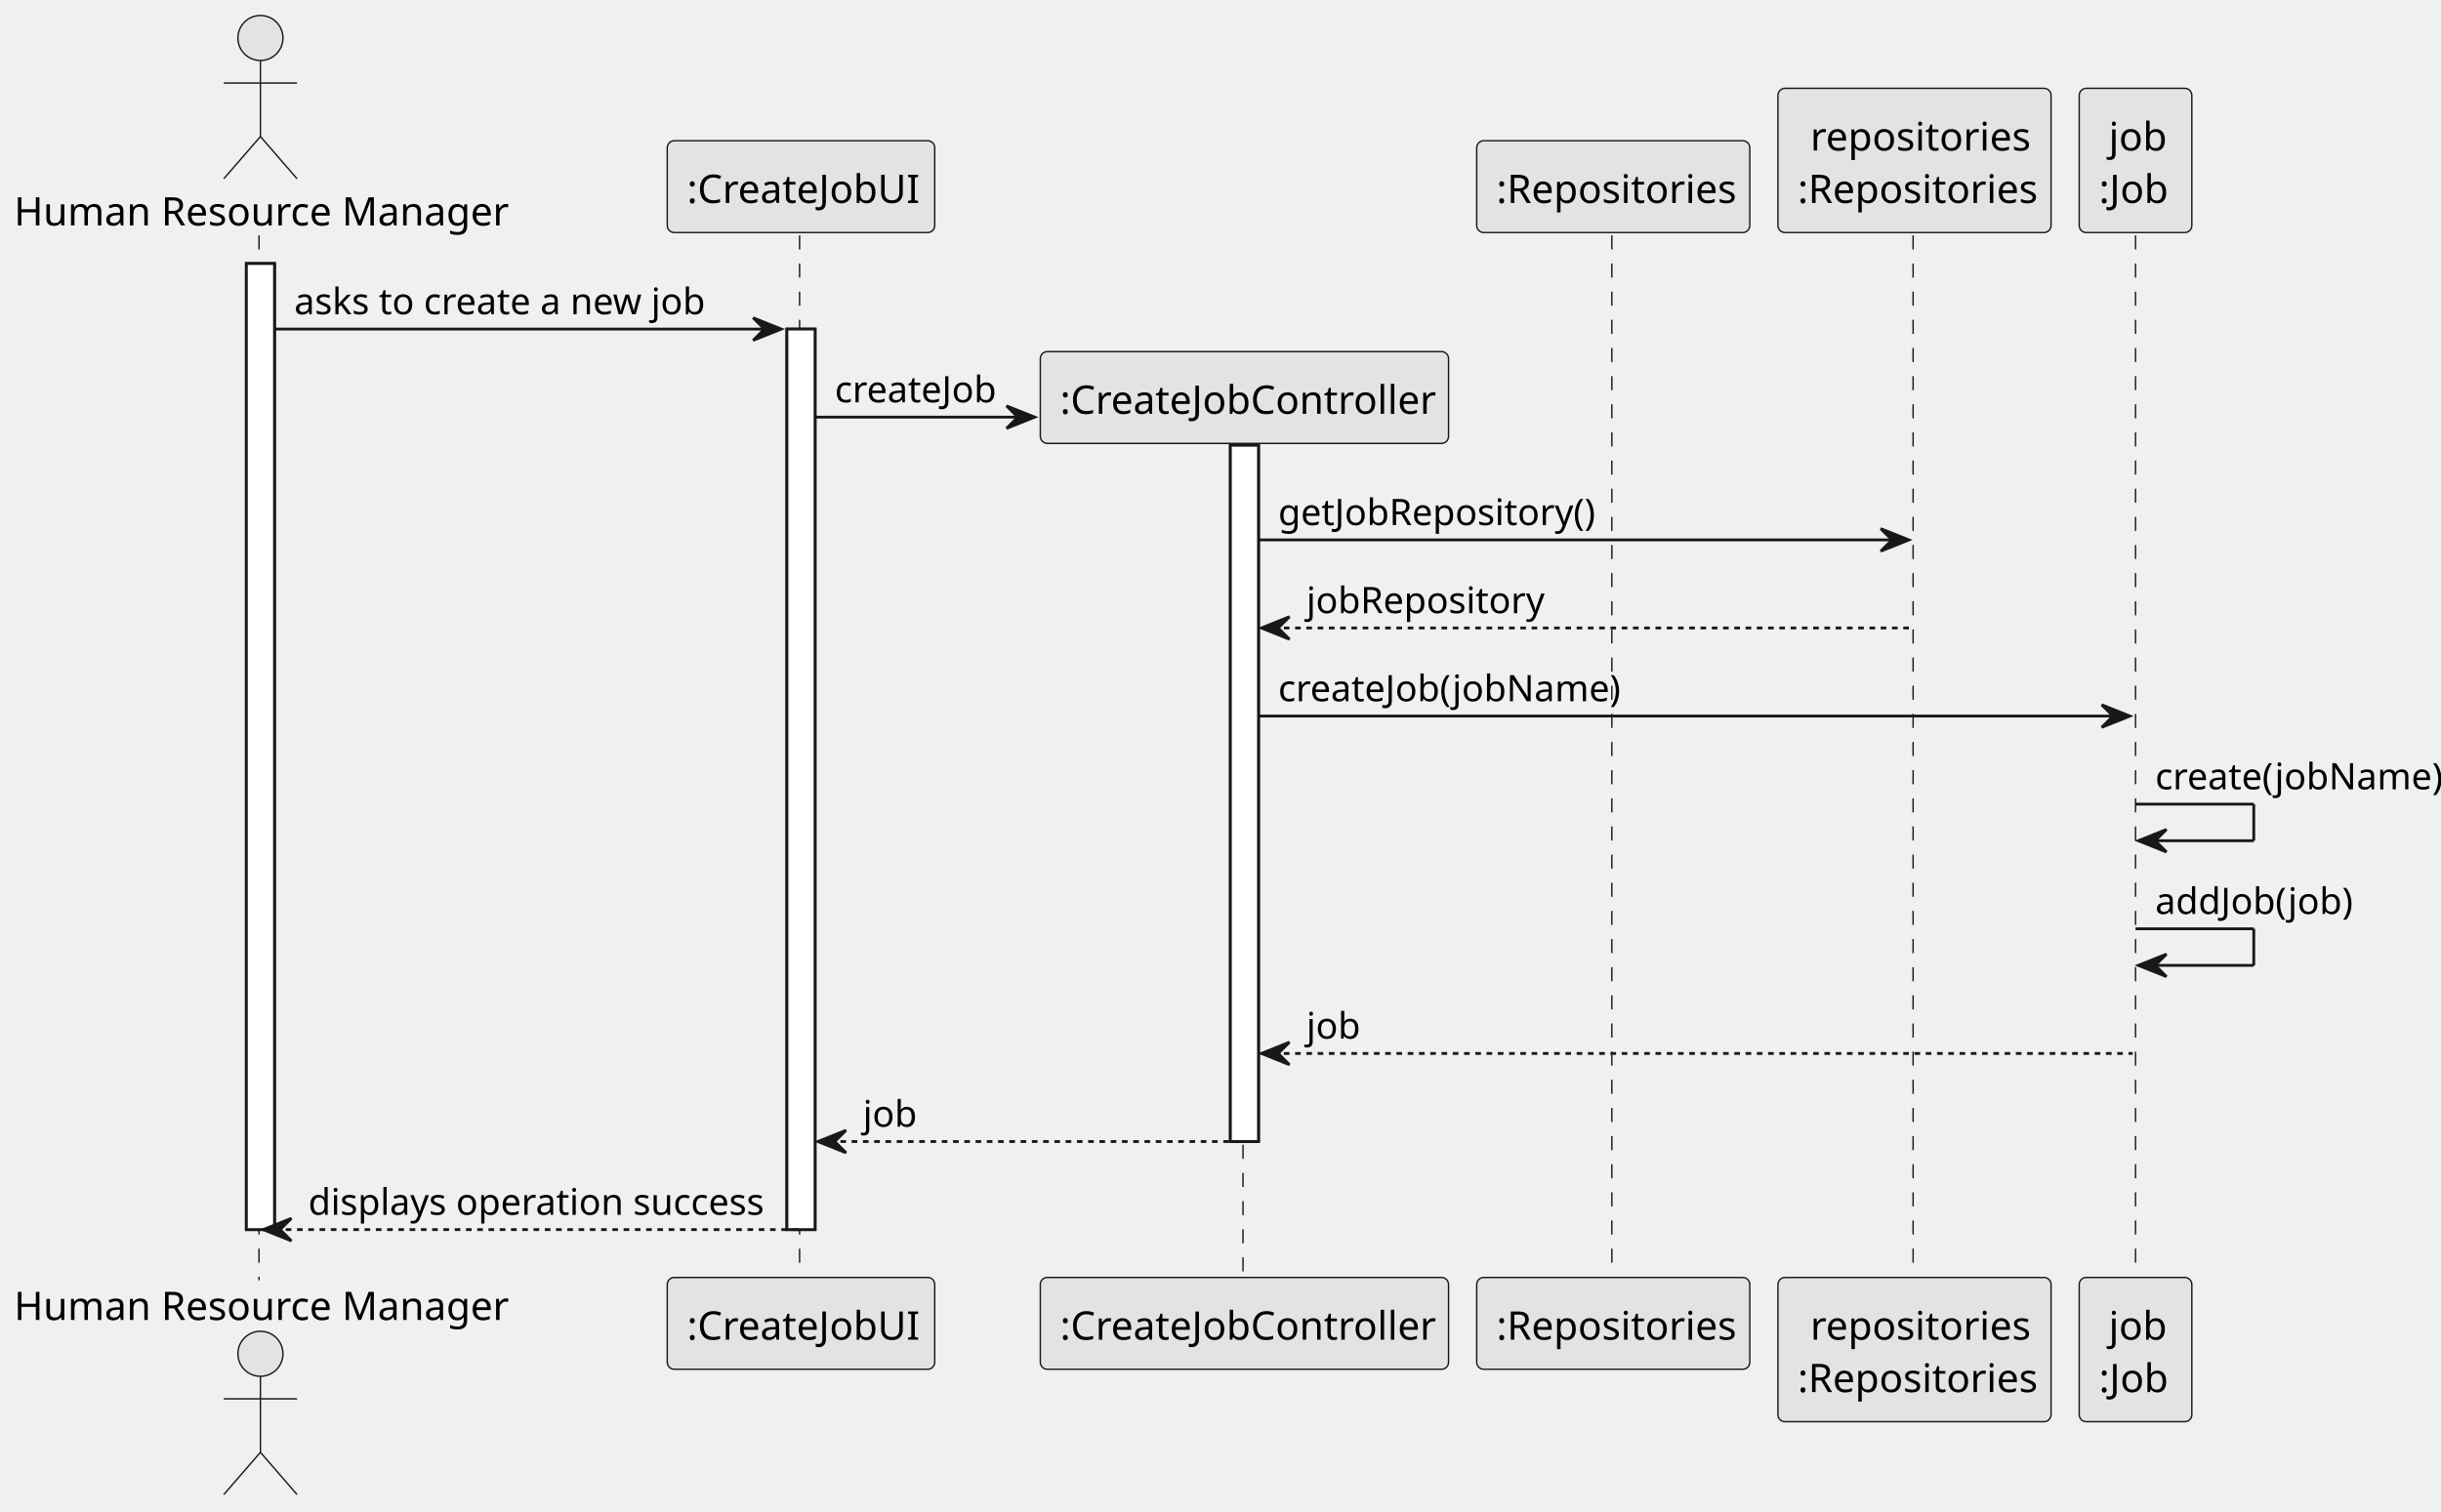
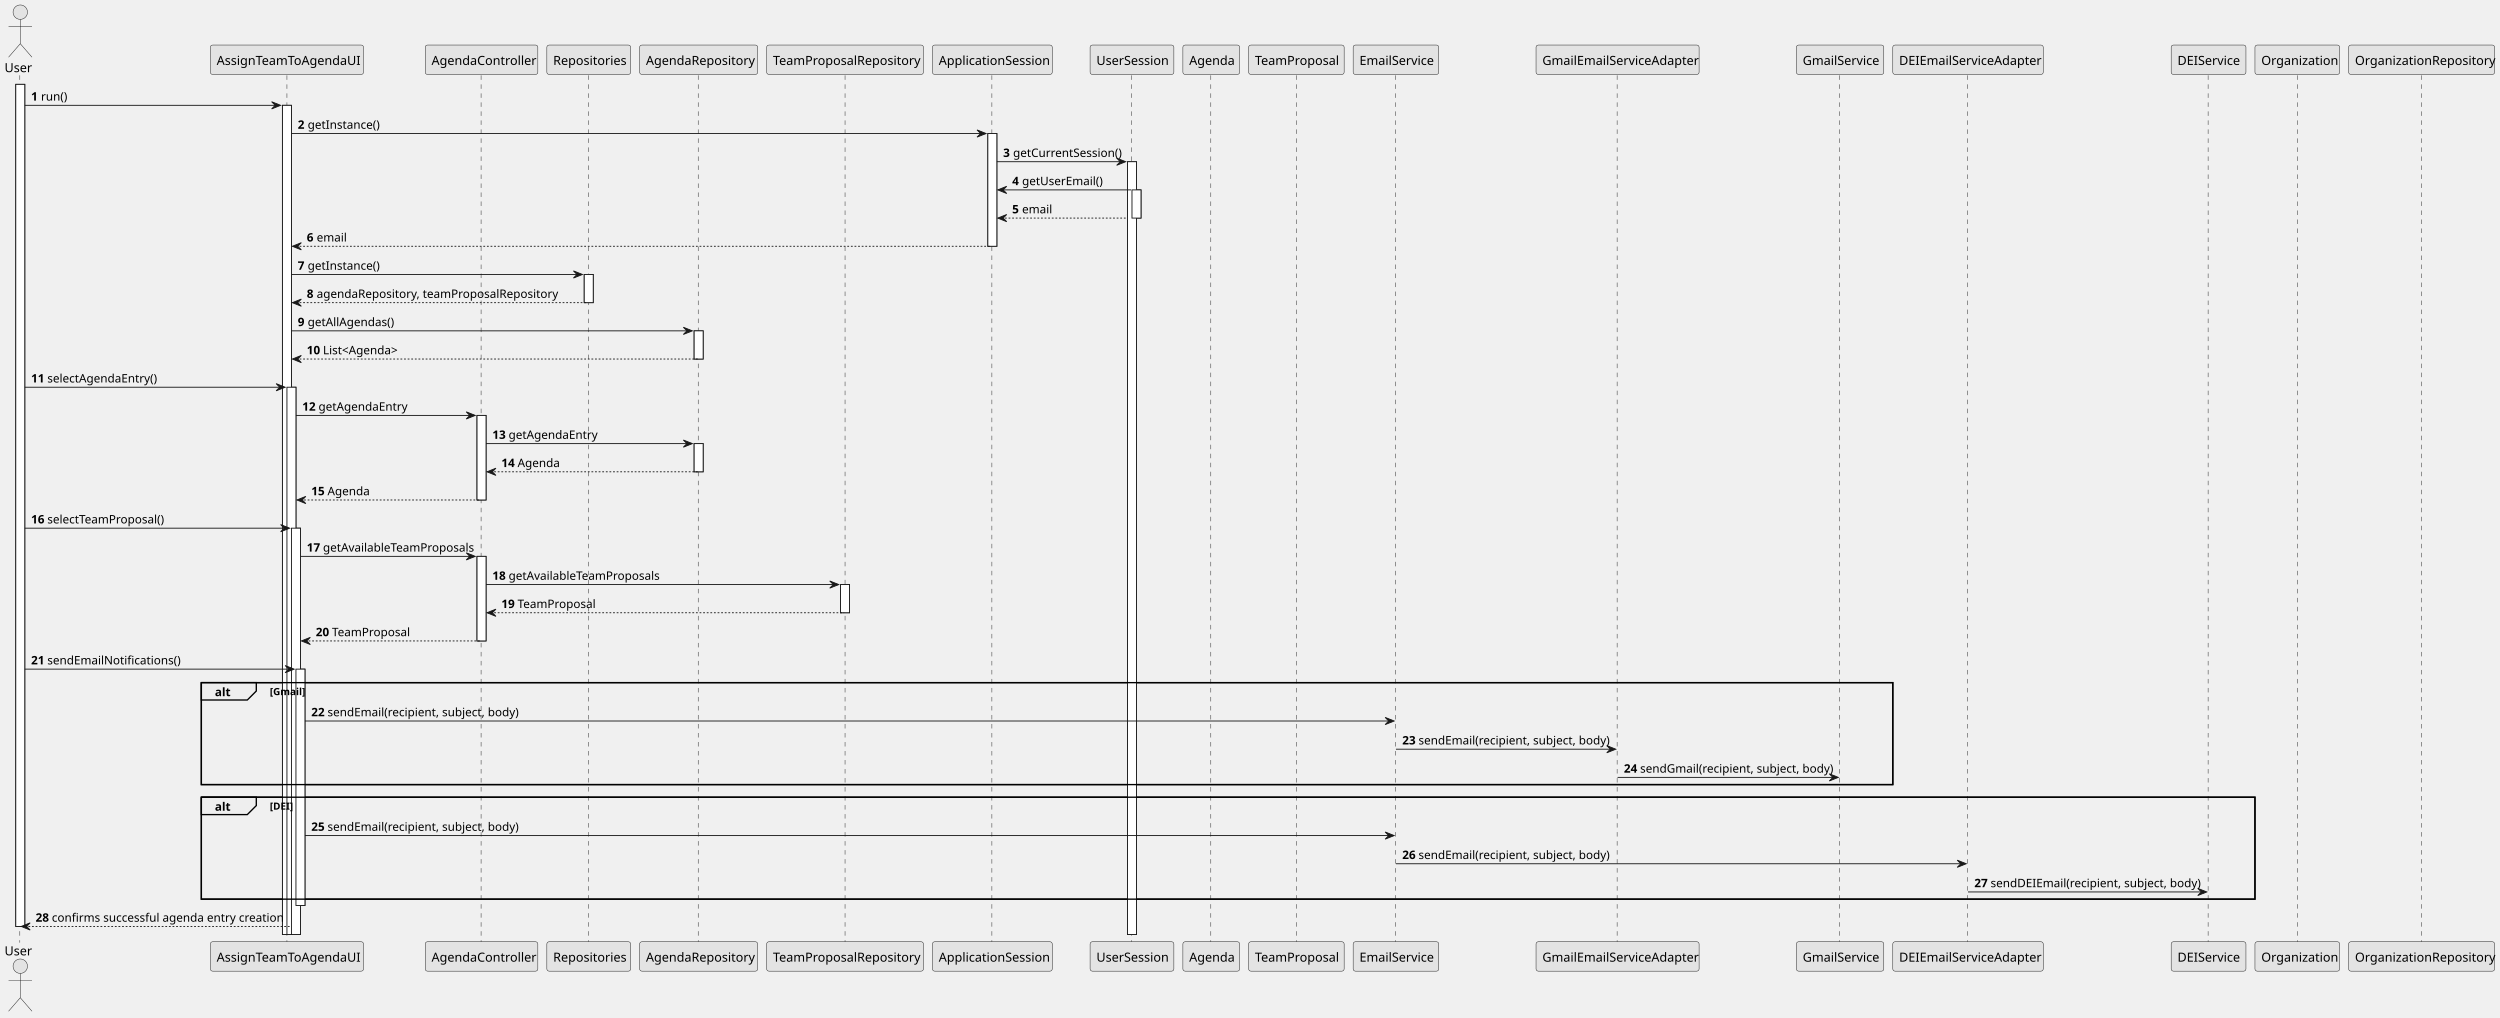
- <svg xmlns="http://www.w3.org/2000/svg" contentStyleType="text/css" height="537px" preserveAspectRatio="none" style="width:867px;height:537px;background:#FFFFFF;" version="1.1" viewBox="0 0 867 537" width="867px" zoomAndPan="magnify">
+ <svg xmlns="http://www.w3.org/2000/svg" contentStyleType="text/css" height="1129px" preserveAspectRatio="none" style="width:2775px;height:1129px;background:#FFFFFF;" version="1.1" viewBox="0 0 2775 1129" width="2775px" zoomAndPan="magnify">
  <defs />
  <g>
-     <rect fill="#FFFFFF" height="343.24" style="stroke:#181818;stroke-width:1.0;" width="10" x="87.5" y="93.621" />
-     <rect fill="#FFFFFF" height="319.949" style="stroke:#181818;stroke-width:1.0;" width="10" x="279.5" y="116.912" />
-     <rect fill="#FFFFFF" height="247.367" style="stroke:#181818;stroke-width:1.0;" width="10" x="437" y="158.203" />
-     <line style="stroke:#181818;stroke-width:0.5;stroke-dasharray:5.0,5.0;" x1="92" x2="92" y1="83.621" y2="454.861" />
-     <line style="stroke:#181818;stroke-width:0.5;stroke-dasharray:5.0,5.0;" x1="284" x2="284" y1="83.621" y2="454.861" />
-     <line style="stroke:#181818;stroke-width:0.5;stroke-dasharray:5.0,5.0;" x1="441.5" x2="441.5" y1="156.723" y2="454.861" />
-     <line style="stroke:#181818;stroke-width:0.5;stroke-dasharray:5.0,5.0;" x1="572.5" x2="572.5" y1="83.621" y2="454.861" />
-     <line style="stroke:#181818;stroke-width:0.5;stroke-dasharray:5.0,5.0;" x1="679.5" x2="679.5" y1="83.621" y2="454.861" />
-     <line style="stroke:#181818;stroke-width:0.5;stroke-dasharray:5.0,5.0;" x1="758.5" x2="758.5" y1="83.621" y2="454.861" />
-     <text fill="#000000" font-family="sans-serif" font-size="14" lengthAdjust="spacing" textLength="169" x="5" y="80.107">Human Resource Manager</text>
-     <ellipse cx="92.5" cy="13.5" fill="#E3E3E3" rx="8" ry="8" style="stroke:#181818;stroke-width:0.5;" />
-     <path d="M92.5,21.5 L92.5,48.5 M79.5,29.5 L105.5,29.5 M92.5,48.5 L79.5,63.5 M92.5,48.5 L105.5,63.5 " fill="none" style="stroke:#181818;stroke-width:0.5;" />
-     <text fill="#000000" font-family="sans-serif" font-size="14" lengthAdjust="spacing" textLength="169" x="5" y="468.969">Human Resource Manager</text>
-     <ellipse cx="92.5" cy="480.982" fill="#E3E3E3" rx="8" ry="8" style="stroke:#181818;stroke-width:0.5;" />
-     <path d="M92.5,488.982 L92.5,515.982 M79.5,496.982 L105.5,496.982 M92.5,515.982 L79.5,530.982 M92.5,515.982 L105.5,530.982 " fill="none" style="stroke:#181818;stroke-width:0.5;" />
-     <rect fill="#E3E3E3" height="32.621" rx="2.5" ry="2.5" style="stroke:#181818;stroke-width:0.5;" width="95" x="237" y="50" />
-     <text fill="#000000" font-family="sans-serif" font-size="14" lengthAdjust="spacing" textLength="81" x="244" y="72.107">:CreateJobUI</text>
-     <rect fill="#E3E3E3" height="32.621" rx="2.5" ry="2.5" style="stroke:#181818;stroke-width:0.5;" width="95" x="237" y="453.861" />
-     <text fill="#000000" font-family="sans-serif" font-size="14" lengthAdjust="spacing" textLength="81" x="244" y="475.969">:CreateJobUI</text>
-     <rect fill="#E3E3E3" height="32.621" rx="2.5" ry="2.5" style="stroke:#181818;stroke-width:0.5;" width="145" x="369.5" y="453.861" />
-     <text fill="#000000" font-family="sans-serif" font-size="14" lengthAdjust="spacing" textLength="131" x="376.5" y="475.969">:CreateJobController</text>
-     <rect fill="#E3E3E3" height="32.621" rx="2.5" ry="2.5" style="stroke:#181818;stroke-width:0.5;" width="97" x="524.5" y="50" />
-     <text fill="#000000" font-family="sans-serif" font-size="14" lengthAdjust="spacing" textLength="83" x="531.5" y="72.107">:Repositories</text>
-     <rect fill="#E3E3E3" height="32.621" rx="2.5" ry="2.5" style="stroke:#181818;stroke-width:0.5;" width="97" x="524.5" y="453.861" />
-     <text fill="#000000" font-family="sans-serif" font-size="14" lengthAdjust="spacing" textLength="83" x="531.5" y="475.969">:Repositories</text>
-     <rect fill="#E3E3E3" height="51.242" rx="2.5" ry="2.5" style="stroke:#181818;stroke-width:0.5;" width="97" x="631.5" y="31.379" />
-     <text fill="#000000" font-family="sans-serif" font-size="14" lengthAdjust="spacing" textLength="74" x="643" y="53.486">repositories</text>
-     <text fill="#000000" font-family="sans-serif" font-size="14" lengthAdjust="spacing" textLength="83" x="638.5" y="72.107">:Repositories</text>
-     <rect fill="#E3E3E3" height="51.242" rx="2.5" ry="2.5" style="stroke:#181818;stroke-width:0.5;" width="97" x="631.5" y="453.861" />
-     <text fill="#000000" font-family="sans-serif" font-size="14" lengthAdjust="spacing" textLength="74" x="643" y="475.969">repositories</text>
-     <text fill="#000000" font-family="sans-serif" font-size="14" lengthAdjust="spacing" textLength="83" x="638.5" y="494.59">:Repositories</text>
-     <rect fill="#E3E3E3" height="51.242" rx="2.5" ry="2.5" style="stroke:#181818;stroke-width:0.5;" width="40" x="738.5" y="31.379" />
-     <text fill="#000000" font-family="sans-serif" font-size="14" lengthAdjust="spacing" textLength="19" x="749" y="53.486">job</text>
-     <text fill="#000000" font-family="sans-serif" font-size="14" lengthAdjust="spacing" textLength="26" x="745.5" y="72.107">:Job</text>
-     <rect fill="#E3E3E3" height="51.242" rx="2.5" ry="2.5" style="stroke:#181818;stroke-width:0.5;" width="40" x="738.5" y="453.861" />
-     <text fill="#000000" font-family="sans-serif" font-size="14" lengthAdjust="spacing" textLength="19" x="749" y="475.969">job</text>
-     <text fill="#000000" font-family="sans-serif" font-size="14" lengthAdjust="spacing" textLength="26" x="745.5" y="494.59">:Job</text>
-     <rect fill="#FFFFFF" height="343.24" style="stroke:#181818;stroke-width:1.0;" width="10" x="87.5" y="93.621" />
-     <rect fill="#FFFFFF" height="319.949" style="stroke:#181818;stroke-width:1.0;" width="10" x="279.5" y="116.912" />
-     <rect fill="#FFFFFF" height="247.367" style="stroke:#181818;stroke-width:1.0;" width="10" x="437" y="158.203" />
-     <polygon fill="#181818" points="267.5,112.912,277.5,116.912,267.5,120.912,271.5,116.912" style="stroke:#181818;stroke-width:1.0;" />
-     <line style="stroke:#181818;stroke-width:1.0;" x1="97.5" x2="273.5" y1="116.912" y2="116.912" />
-     <text fill="#000000" font-family="sans-serif" font-size="13" lengthAdjust="spacing" textLength="142" x="104.5" y="111.649">asks to create a new job</text>
-     <polygon fill="#181818" points="357.5,144.203,367.5,148.203,357.5,152.203,361.5,148.203" style="stroke:#181818;stroke-width:1.0;" />
-     <line style="stroke:#181818;stroke-width:1.0;" x1="289.5" x2="363.5" y1="148.203" y2="148.203" />
-     <text fill="#000000" font-family="sans-serif" font-size="13" lengthAdjust="spacing" textLength="56" x="296.5" y="142.94">createJob</text>
-     <rect fill="#E3E3E3" height="32.621" rx="2.5" ry="2.5" style="stroke:#181818;stroke-width:0.5;" width="145" x="369.5" y="124.912" />
-     <text fill="#000000" font-family="sans-serif" font-size="14" lengthAdjust="spacing" textLength="131" x="376.5" y="147.019">:CreateJobController</text>
-     <polygon fill="#181818" points="668,187.824,678,191.824,668,195.824,672,191.824" style="stroke:#181818;stroke-width:1.0;" />
-     <line style="stroke:#181818;stroke-width:1.0;" x1="447" x2="674" y1="191.824" y2="191.824" />
-     <text fill="#000000" font-family="sans-serif" font-size="13" lengthAdjust="spacing" textLength="108" x="454" y="186.561">getJobRepository()</text>
-     <polygon fill="#181818" points="458,219.115,448,223.115,458,227.115,454,223.115" style="stroke:#181818;stroke-width:1.0;" />
-     <line style="stroke:#181818;stroke-width:1.0;stroke-dasharray:2.0,2.0;" x1="452" x2="679" y1="223.115" y2="223.115" />
-     <text fill="#000000" font-family="sans-serif" font-size="13" lengthAdjust="spacing" textLength="79" x="464" y="217.852">jobRepository</text>
-     <polygon fill="#181818" points="746.5,250.406,756.5,254.406,746.5,258.406,750.5,254.406" style="stroke:#181818;stroke-width:1.0;" />
-     <line style="stroke:#181818;stroke-width:1.0;" x1="447" x2="752.5" y1="254.406" y2="254.406" />
-     <text fill="#000000" font-family="sans-serif" font-size="13" lengthAdjust="spacing" textLength="115" x="454" y="249.144">createJob(jobName)</text>
-     <line style="stroke:#181818;stroke-width:1.0;" x1="758.5" x2="800.5" y1="285.697" y2="285.697" />
-     <line style="stroke:#181818;stroke-width:1.0;" x1="800.5" x2="800.5" y1="285.697" y2="298.697" />
-     <line style="stroke:#181818;stroke-width:1.0;" x1="759.5" x2="800.5" y1="298.697" y2="298.697" />
-     <polygon fill="#181818" points="769.5,294.697,759.5,298.697,769.5,302.697,765.5,298.697" style="stroke:#181818;stroke-width:1.0;" />
-     <text fill="#000000" font-family="sans-serif" font-size="13" lengthAdjust="spacing" textLength="95" x="765.5" y="280.435">create(jobName)</text>
-     <line style="stroke:#181818;stroke-width:1.0;" x1="758.5" x2="800.5" y1="329.988" y2="329.988" />
-     <line style="stroke:#181818;stroke-width:1.0;" x1="800.5" x2="800.5" y1="329.988" y2="342.988" />
-     <line style="stroke:#181818;stroke-width:1.0;" x1="759.5" x2="800.5" y1="342.988" y2="342.988" />
-     <polygon fill="#181818" points="769.5,338.988,759.5,342.988,769.5,346.988,765.5,342.988" style="stroke:#181818;stroke-width:1.0;" />
-     <text fill="#000000" font-family="sans-serif" font-size="13" lengthAdjust="spacing" textLength="66" x="765.5" y="324.726">addJob(job)</text>
-     <polygon fill="#181818" points="458,370.279,448,374.279,458,378.279,454,374.279" style="stroke:#181818;stroke-width:1.0;" />
-     <line style="stroke:#181818;stroke-width:1.0;stroke-dasharray:2.0,2.0;" x1="452" x2="757.5" y1="374.279" y2="374.279" />
-     <text fill="#000000" font-family="sans-serif" font-size="13" lengthAdjust="spacing" textLength="17" x="464" y="369.017">job</text>
-     <polygon fill="#181818" points="300.5,401.57,290.5,405.57,300.5,409.57,296.5,405.57" style="stroke:#181818;stroke-width:1.0;" />
-     <line style="stroke:#181818;stroke-width:1.0;stroke-dasharray:2.0,2.0;" x1="294.5" x2="441" y1="405.57" y2="405.57" />
-     <text fill="#000000" font-family="sans-serif" font-size="13" lengthAdjust="spacing" textLength="17" x="306.5" y="400.308">job</text>
-     <polygon fill="#181818" points="103.5,432.861,93.5,436.861,103.5,440.861,99.5,436.861" style="stroke:#181818;stroke-width:1.0;" />
-     <line style="stroke:#181818;stroke-width:1.0;stroke-dasharray:2.0,2.0;" x1="97.5" x2="283.5" y1="436.861" y2="436.861" />
-     <text fill="#000000" font-family="sans-serif" font-size="13" lengthAdjust="spacing" textLength="158" x="109.5" y="431.599">displays operation success</text>
+     <rect fill="#FFFFFF" height="934.731" style="stroke:#181818;stroke-width:1.0;" width="10" x="17.5" y="93.621" />
+     <rect fill="#FFFFFF" height="920.439" style="stroke:#181818;stroke-width:1.0;" width="10" x="313.5" y="116.912" />
+     <rect fill="#FFFFFF" height="607.529" style="stroke:#181818;stroke-width:1.0;" width="10" x="318.5" y="429.822" />
+     <rect fill="#FFFFFF" height="451.074" style="stroke:#181818;stroke-width:1.0;" width="10" x="323.5" y="586.277" />
+     <rect fill="#FFFFFF" height="262.328" style="stroke:#181818;stroke-width:1.0;" width="10" x="328.5" y="742.732" />
+     <rect fill="#FFFFFF" height="93.873" style="stroke:#181818;stroke-width:1.0;" width="10" x="529.5" y="461.113" />
+     <rect fill="#FFFFFF" height="93.873" style="stroke:#181818;stroke-width:1.0;" width="10" x="529.5" y="617.568" />
+     <rect fill="#FFFFFF" height="31.291" style="stroke:#181818;stroke-width:1.0;" width="10" x="648.5" y="304.658" />
+     <rect fill="#FFFFFF" height="31.291" style="stroke:#181818;stroke-width:1.0;" width="10" x="770.5" y="367.24" />
+     <rect fill="#FFFFFF" height="31.291" style="stroke:#181818;stroke-width:1.0;" width="10" x="770.5" y="492.404" />
+     <rect fill="#FFFFFF" height="31.291" style="stroke:#181818;stroke-width:1.0;" width="10" x="933" y="648.859" />
+     <rect fill="#FFFFFF" height="125.164" style="stroke:#181818;stroke-width:1.0;" width="10" x="1096.5" y="148.203" />
+     <rect fill="#FFFFFF" height="857.857" style="stroke:#181818;stroke-width:1.0;" width="10" x="1251.5" y="179.494" />
+     <rect fill="#FFFFFF" height="31.291" style="stroke:#181818;stroke-width:1.0;" width="10" x="1256.5" y="210.785" />
+     <rect fill="none" height="113.164" style="stroke:#000000;stroke-width:1.5;" width="1877.5" x="223.5" y="757.732" />
+     <rect fill="none" height="113.164" style="stroke:#000000;stroke-width:1.5;" width="2279.5" x="223.5" y="884.896" />
+     <line style="stroke:#181818;stroke-width:0.5;stroke-dasharray:5.0,5.0;" x1="22" x2="22" y1="83.621" y2="1046.352" />
+     <line style="stroke:#181818;stroke-width:0.5;stroke-dasharray:5.0,5.0;" x1="318.5" x2="318.5" y1="83.621" y2="1046.352" />
+     <line style="stroke:#181818;stroke-width:0.5;stroke-dasharray:5.0,5.0;" x1="534" x2="534" y1="83.621" y2="1046.352" />
+     <line style="stroke:#181818;stroke-width:0.5;stroke-dasharray:5.0,5.0;" x1="653" x2="653" y1="83.621" y2="1046.352" />
+     <line style="stroke:#181818;stroke-width:0.5;stroke-dasharray:5.0,5.0;" x1="775" x2="775" y1="83.621" y2="1046.352" />
+     <line style="stroke:#181818;stroke-width:0.5;stroke-dasharray:5.0,5.0;" x1="938" x2="938" y1="83.621" y2="1046.352" />
+     <line style="stroke:#181818;stroke-width:0.5;stroke-dasharray:5.0,5.0;" x1="1101" x2="1101" y1="83.621" y2="1046.352" />
+     <line style="stroke:#181818;stroke-width:0.5;stroke-dasharray:5.0,5.0;" x1="1256" x2="1256" y1="83.621" y2="1046.352" />
+     <line style="stroke:#181818;stroke-width:0.5;stroke-dasharray:5.0,5.0;" x1="1344" x2="1344" y1="83.621" y2="1046.352" />
+     <line style="stroke:#181818;stroke-width:0.5;stroke-dasharray:5.0,5.0;" x1="1439" x2="1439" y1="83.621" y2="1046.352" />
+     <line style="stroke:#181818;stroke-width:0.5;stroke-dasharray:5.0,5.0;" x1="1549" x2="1549" y1="83.621" y2="1046.352" />
+     <line style="stroke:#181818;stroke-width:0.5;stroke-dasharray:5.0,5.0;" x1="1795" x2="1795" y1="83.621" y2="1046.352" />
+     <line style="stroke:#181818;stroke-width:0.5;stroke-dasharray:5.0,5.0;" x1="2042" x2="2042" y1="83.621" y2="1046.352" />
+     <line style="stroke:#181818;stroke-width:0.5;stroke-dasharray:5.0,5.0;" x1="2184" x2="2184" y1="83.621" y2="1046.352" />
+     <line style="stroke:#181818;stroke-width:0.5;stroke-dasharray:5.0,5.0;" x1="2451" x2="2451" y1="83.621" y2="1046.352" />
+     <line style="stroke:#181818;stroke-width:0.5;stroke-dasharray:5.0,5.0;" x1="2550" x2="2550" y1="83.621" y2="1046.352" />
+     <line style="stroke:#181818;stroke-width:0.5;stroke-dasharray:5.0,5.0;" x1="2688" x2="2688" y1="83.621" y2="1046.352" />
+     <text fill="#000000" font-family="sans-serif" font-size="14" lengthAdjust="spacing" textLength="29" x="5" y="80.107">User</text>
+     <ellipse cx="22.5" cy="13.5" fill="#E3E3E3" rx="8" ry="8" style="stroke:#181818;stroke-width:0.5;" />
+     <path d="M22.5,21.5 L22.5,48.5 M9.5,29.5 L35.5,29.5 M22.5,48.5 L9.5,63.5 M22.5,48.5 L35.5,63.5 " fill="none" style="stroke:#181818;stroke-width:0.5;" />
+     <text fill="#000000" font-family="sans-serif" font-size="14" lengthAdjust="spacing" textLength="29" x="5" y="1060.459">User</text>
+     <ellipse cx="22.5" cy="1072.473" fill="#E3E3E3" rx="8" ry="8" style="stroke:#181818;stroke-width:0.5;" />
+     <path d="M22.5,1080.473 L22.5,1107.473 M9.5,1088.473 L35.5,1088.473 M22.5,1107.473 L9.5,1122.473 M22.5,1107.473 L35.5,1122.473 " fill="none" style="stroke:#181818;stroke-width:0.5;" />
+     <rect fill="#E3E3E3" height="32.621" rx="2.5" ry="2.5" style="stroke:#181818;stroke-width:0.5;" width="170" x="233.5" y="50" />
+     <text fill="#000000" font-family="sans-serif" font-size="14" lengthAdjust="spacing" textLength="156" x="240.5" y="72.107">AssignTeamToAgendaUI</text>
+     <rect fill="#E3E3E3" height="32.621" rx="2.5" ry="2.5" style="stroke:#181818;stroke-width:0.5;" width="170" x="233.5" y="1045.352" />
+     <text fill="#000000" font-family="sans-serif" font-size="14" lengthAdjust="spacing" textLength="156" x="240.5" y="1067.459">AssignTeamToAgendaUI</text>
+     <rect fill="#E3E3E3" height="32.621" rx="2.5" ry="2.5" style="stroke:#181818;stroke-width:0.5;" width="125" x="472" y="50" />
+     <text fill="#000000" font-family="sans-serif" font-size="14" lengthAdjust="spacing" textLength="111" x="479" y="72.107">AgendaController</text>
+     <rect fill="#E3E3E3" height="32.621" rx="2.5" ry="2.5" style="stroke:#181818;stroke-width:0.5;" width="125" x="472" y="1045.352" />
+     <text fill="#000000" font-family="sans-serif" font-size="14" lengthAdjust="spacing" textLength="111" x="479" y="1067.459">AgendaController</text>
+     <rect fill="#E3E3E3" height="32.621" rx="2.5" ry="2.5" style="stroke:#181818;stroke-width:0.5;" width="93" x="607" y="50" />
+     <text fill="#000000" font-family="sans-serif" font-size="14" lengthAdjust="spacing" textLength="79" x="614" y="72.107">Repositories</text>
+     <rect fill="#E3E3E3" height="32.621" rx="2.5" ry="2.5" style="stroke:#181818;stroke-width:0.5;" width="93" x="607" y="1045.352" />
+     <text fill="#000000" font-family="sans-serif" font-size="14" lengthAdjust="spacing" textLength="79" x="614" y="1067.459">Repositories</text>
+     <rect fill="#E3E3E3" height="32.621" rx="2.5" ry="2.5" style="stroke:#181818;stroke-width:0.5;" width="131" x="710" y="50" />
+     <text fill="#000000" font-family="sans-serif" font-size="14" lengthAdjust="spacing" textLength="117" x="717" y="72.107">AgendaRepository</text>
+     <rect fill="#E3E3E3" height="32.621" rx="2.5" ry="2.5" style="stroke:#181818;stroke-width:0.5;" width="131" x="710" y="1045.352" />
+     <text fill="#000000" font-family="sans-serif" font-size="14" lengthAdjust="spacing" textLength="117" x="717" y="1067.459">AgendaRepository</text>
+     <rect fill="#E3E3E3" height="32.621" rx="2.5" ry="2.5" style="stroke:#181818;stroke-width:0.5;" width="174" x="851" y="50" />
+     <text fill="#000000" font-family="sans-serif" font-size="14" lengthAdjust="spacing" textLength="160" x="858" y="72.107">TeamProposalRepository</text>
+     <rect fill="#E3E3E3" height="32.621" rx="2.5" ry="2.5" style="stroke:#181818;stroke-width:0.5;" width="174" x="851" y="1045.352" />
+     <text fill="#000000" font-family="sans-serif" font-size="14" lengthAdjust="spacing" textLength="160" x="858" y="1067.459">TeamProposalRepository</text>
+     <rect fill="#E3E3E3" height="32.621" rx="2.5" ry="2.5" style="stroke:#181818;stroke-width:0.5;" width="133" x="1035" y="50" />
+     <text fill="#000000" font-family="sans-serif" font-size="14" lengthAdjust="spacing" textLength="119" x="1042" y="72.107">ApplicationSession</text>
+     <rect fill="#E3E3E3" height="32.621" rx="2.5" ry="2.5" style="stroke:#181818;stroke-width:0.5;" width="133" x="1035" y="1045.352" />
+     <text fill="#000000" font-family="sans-serif" font-size="14" lengthAdjust="spacing" textLength="119" x="1042" y="1067.459">ApplicationSession</text>
+     <rect fill="#E3E3E3" height="32.621" rx="2.5" ry="2.5" style="stroke:#181818;stroke-width:0.5;" width="93" x="1210" y="50" />
+     <text fill="#000000" font-family="sans-serif" font-size="14" lengthAdjust="spacing" textLength="79" x="1217" y="72.107">UserSession</text>
+     <rect fill="#E3E3E3" height="32.621" rx="2.5" ry="2.5" style="stroke:#181818;stroke-width:0.5;" width="93" x="1210" y="1045.352" />
+     <text fill="#000000" font-family="sans-serif" font-size="14" lengthAdjust="spacing" textLength="79" x="1217" y="1067.459">UserSession</text>
+     <rect fill="#E3E3E3" height="32.621" rx="2.5" ry="2.5" style="stroke:#181818;stroke-width:0.5;" width="63" x="1313" y="50" />
+     <text fill="#000000" font-family="sans-serif" font-size="14" lengthAdjust="spacing" textLength="49" x="1320" y="72.107">Agenda</text>
+     <rect fill="#E3E3E3" height="32.621" rx="2.5" ry="2.5" style="stroke:#181818;stroke-width:0.5;" width="63" x="1313" y="1045.352" />
+     <text fill="#000000" font-family="sans-serif" font-size="14" lengthAdjust="spacing" textLength="49" x="1320" y="1067.459">Agenda</text>
+     <rect fill="#E3E3E3" height="32.621" rx="2.5" ry="2.5" style="stroke:#181818;stroke-width:0.5;" width="106" x="1386" y="50" />
+     <text fill="#000000" font-family="sans-serif" font-size="14" lengthAdjust="spacing" textLength="92" x="1393" y="72.107">TeamProposal</text>
+     <rect fill="#E3E3E3" height="32.621" rx="2.5" ry="2.5" style="stroke:#181818;stroke-width:0.5;" width="106" x="1386" y="1045.352" />
+     <text fill="#000000" font-family="sans-serif" font-size="14" lengthAdjust="spacing" textLength="92" x="1393" y="1067.459">TeamProposal</text>
+     <rect fill="#E3E3E3" height="32.621" rx="2.5" ry="2.5" style="stroke:#181818;stroke-width:0.5;" width="95" x="1502" y="50" />
+     <text fill="#000000" font-family="sans-serif" font-size="14" lengthAdjust="spacing" textLength="81" x="1509" y="72.107">EmailService</text>
+     <rect fill="#E3E3E3" height="32.621" rx="2.5" ry="2.5" style="stroke:#181818;stroke-width:0.5;" width="95" x="1502" y="1045.352" />
+     <text fill="#000000" font-family="sans-serif" font-size="14" lengthAdjust="spacing" textLength="81" x="1509" y="1067.459">EmailService</text>
+     <rect fill="#E3E3E3" height="32.621" rx="2.5" ry="2.5" style="stroke:#181818;stroke-width:0.5;" width="181" x="1705" y="50" />
+     <text fill="#000000" font-family="sans-serif" font-size="14" lengthAdjust="spacing" textLength="167" x="1712" y="72.107">GmailEmailServiceAdapter</text>
+     <rect fill="#E3E3E3" height="32.621" rx="2.5" ry="2.5" style="stroke:#181818;stroke-width:0.5;" width="181" x="1705" y="1045.352" />
+     <text fill="#000000" font-family="sans-serif" font-size="14" lengthAdjust="spacing" textLength="167" x="1712" y="1067.459">GmailEmailServiceAdapter</text>
+     <rect fill="#E3E3E3" height="32.621" rx="2.5" ry="2.5" style="stroke:#181818;stroke-width:0.5;" width="97" x="1994" y="50" />
+     <text fill="#000000" font-family="sans-serif" font-size="14" lengthAdjust="spacing" textLength="83" x="2001" y="72.107">GmailService</text>
+     <rect fill="#E3E3E3" height="32.621" rx="2.5" ry="2.5" style="stroke:#181818;stroke-width:0.5;" width="97" x="1994" y="1045.352" />
+     <text fill="#000000" font-family="sans-serif" font-size="14" lengthAdjust="spacing" textLength="83" x="2001" y="1067.459">GmailService</text>
+     <rect fill="#E3E3E3" height="32.621" rx="2.5" ry="2.5" style="stroke:#181818;stroke-width:0.5;" width="167" x="2101" y="50" />
+     <text fill="#000000" font-family="sans-serif" font-size="14" lengthAdjust="spacing" textLength="153" x="2108" y="72.107">DEIEmailServiceAdapter</text>
+     <rect fill="#E3E3E3" height="32.621" rx="2.5" ry="2.5" style="stroke:#181818;stroke-width:0.5;" width="167" x="2101" y="1045.352" />
+     <text fill="#000000" font-family="sans-serif" font-size="14" lengthAdjust="spacing" textLength="153" x="2108" y="1067.459">DEIEmailServiceAdapter</text>
+     <rect fill="#E3E3E3" height="32.621" rx="2.5" ry="2.5" style="stroke:#181818;stroke-width:0.5;" width="83" x="2410" y="50" />
+     <text fill="#000000" font-family="sans-serif" font-size="14" lengthAdjust="spacing" textLength="69" x="2417" y="72.107">DEIService</text>
+     <rect fill="#E3E3E3" height="32.621" rx="2.5" ry="2.5" style="stroke:#181818;stroke-width:0.5;" width="83" x="2410" y="1045.352" />
+     <text fill="#000000" font-family="sans-serif" font-size="14" lengthAdjust="spacing" textLength="69" x="2417" y="1067.459">DEIService</text>
+     <rect fill="#E3E3E3" height="32.621" rx="2.5" ry="2.5" style="stroke:#181818;stroke-width:0.5;" width="94" x="2503" y="50" />
+     <text fill="#000000" font-family="sans-serif" font-size="14" lengthAdjust="spacing" textLength="80" x="2510" y="72.107">Organization</text>
+     <rect fill="#E3E3E3" height="32.621" rx="2.5" ry="2.5" style="stroke:#181818;stroke-width:0.5;" width="94" x="2503" y="1045.352" />
+     <text fill="#000000" font-family="sans-serif" font-size="14" lengthAdjust="spacing" textLength="80" x="2510" y="1067.459">Organization</text>
+     <rect fill="#E3E3E3" height="32.621" rx="2.5" ry="2.5" style="stroke:#181818;stroke-width:0.5;" width="162" x="2607" y="50" />
+     <text fill="#000000" font-family="sans-serif" font-size="14" lengthAdjust="spacing" textLength="148" x="2614" y="72.107">OrganizationRepository</text>
+     <rect fill="#E3E3E3" height="32.621" rx="2.5" ry="2.5" style="stroke:#181818;stroke-width:0.5;" width="162" x="2607" y="1045.352" />
+     <text fill="#000000" font-family="sans-serif" font-size="14" lengthAdjust="spacing" textLength="148" x="2614" y="1067.459">OrganizationRepository</text>
+     <rect fill="#FFFFFF" height="934.731" style="stroke:#181818;stroke-width:1.0;" width="10" x="17.5" y="93.621" />
+     <rect fill="#FFFFFF" height="920.439" style="stroke:#181818;stroke-width:1.0;" width="10" x="313.5" y="116.912" />
+     <rect fill="#FFFFFF" height="607.529" style="stroke:#181818;stroke-width:1.0;" width="10" x="318.5" y="429.822" />
+     <rect fill="#FFFFFF" height="451.074" style="stroke:#181818;stroke-width:1.0;" width="10" x="323.5" y="586.277" />
+     <rect fill="#FFFFFF" height="262.328" style="stroke:#181818;stroke-width:1.0;" width="10" x="328.5" y="742.732" />
+     <rect fill="#FFFFFF" height="93.873" style="stroke:#181818;stroke-width:1.0;" width="10" x="529.5" y="461.113" />
+     <rect fill="#FFFFFF" height="93.873" style="stroke:#181818;stroke-width:1.0;" width="10" x="529.5" y="617.568" />
+     <rect fill="#FFFFFF" height="31.291" style="stroke:#181818;stroke-width:1.0;" width="10" x="648.5" y="304.658" />
+     <rect fill="#FFFFFF" height="31.291" style="stroke:#181818;stroke-width:1.0;" width="10" x="770.5" y="367.24" />
+     <rect fill="#FFFFFF" height="31.291" style="stroke:#181818;stroke-width:1.0;" width="10" x="770.5" y="492.404" />
+     <rect fill="#FFFFFF" height="31.291" style="stroke:#181818;stroke-width:1.0;" width="10" x="933" y="648.859" />
+     <rect fill="#FFFFFF" height="125.164" style="stroke:#181818;stroke-width:1.0;" width="10" x="1096.5" y="148.203" />
+     <rect fill="#FFFFFF" height="857.857" style="stroke:#181818;stroke-width:1.0;" width="10" x="1251.5" y="179.494" />
+     <rect fill="#FFFFFF" height="31.291" style="stroke:#181818;stroke-width:1.0;" width="10" x="1256.5" y="210.785" />
+     <polygon fill="#181818" points="301.5,112.912,311.5,116.912,301.5,120.912,305.5,116.912" style="stroke:#181818;stroke-width:1.0;" />
+     <line style="stroke:#181818;stroke-width:1.0;" x1="27.5" x2="307.5" y1="116.912" y2="116.912" />
+     <text fill="#000000" font-family="sans-serif" font-size="13" font-weight="bold" lengthAdjust="spacing" textLength="7" x="34.5" y="111.649">1</text>
+     <text fill="#000000" font-family="sans-serif" font-size="13" lengthAdjust="spacing" textLength="26" x="45.5" y="111.649">run()</text>
+     <polygon fill="#181818" points="1084.5,144.203,1094.5,148.203,1084.5,152.203,1088.5,148.203" style="stroke:#181818;stroke-width:1.0;" />
+     <line style="stroke:#181818;stroke-width:1.0;" x1="323.5" x2="1090.5" y1="148.203" y2="148.203" />
+     <text fill="#000000" font-family="sans-serif" font-size="13" font-weight="bold" lengthAdjust="spacing" textLength="7" x="330.5" y="142.94">2</text>
+     <text fill="#000000" font-family="sans-serif" font-size="13" lengthAdjust="spacing" textLength="75" x="341.5" y="142.94">getInstance()</text>
+     <polygon fill="#181818" points="1239.5,175.494,1249.5,179.494,1239.5,183.494,1243.5,179.494" style="stroke:#181818;stroke-width:1.0;" />
+     <line style="stroke:#181818;stroke-width:1.0;" x1="1106.5" x2="1245.5" y1="179.494" y2="179.494" />
+     <text fill="#000000" font-family="sans-serif" font-size="13" font-weight="bold" lengthAdjust="spacing" textLength="7" x="1113.5" y="174.231">3</text>
+     <text fill="#000000" font-family="sans-serif" font-size="13" lengthAdjust="spacing" textLength="115" x="1124.5" y="174.231">getCurrentSession()</text>
+     <polygon fill="#181818" points="1117.5,206.785,1107.5,210.785,1117.5,214.785,1113.5,210.785" style="stroke:#181818;stroke-width:1.0;" />
+     <line style="stroke:#181818;stroke-width:1.0;" x1="1111.5" x2="1255.5" y1="210.785" y2="210.785" />
+     <text fill="#000000" font-family="sans-serif" font-size="13" font-weight="bold" lengthAdjust="spacing" textLength="7" x="1123.5" y="205.523">4</text>
+     <text fill="#000000" font-family="sans-serif" font-size="13" lengthAdjust="spacing" textLength="86" x="1134.5" y="205.523">getUserEmail()</text>
+     <polygon fill="#181818" points="1117.5,238.076,1107.5,242.076,1117.5,246.076,1113.5,242.076" style="stroke:#181818;stroke-width:1.0;" />
+     <line style="stroke:#181818;stroke-width:1.0;stroke-dasharray:2.0,2.0;" x1="1111.5" x2="1250.5" y1="242.076" y2="242.076" />
+     <text fill="#000000" font-family="sans-serif" font-size="13" font-weight="bold" lengthAdjust="spacing" textLength="7" x="1123.5" y="236.814">5</text>
+     <text fill="#000000" font-family="sans-serif" font-size="13" lengthAdjust="spacing" textLength="31" x="1134.5" y="236.814">email</text>
+     <polygon fill="#181818" points="334.5,269.367,324.5,273.367,334.5,277.367,330.5,273.367" style="stroke:#181818;stroke-width:1.0;" />
+     <line style="stroke:#181818;stroke-width:1.0;stroke-dasharray:2.0,2.0;" x1="328.5" x2="1100.5" y1="273.367" y2="273.367" />
+     <text fill="#000000" font-family="sans-serif" font-size="13" font-weight="bold" lengthAdjust="spacing" textLength="7" x="340.5" y="268.104">6</text>
+     <text fill="#000000" font-family="sans-serif" font-size="13" lengthAdjust="spacing" textLength="31" x="351.5" y="268.104">email</text>
+     <polygon fill="#181818" points="636.5,300.658,646.5,304.658,636.5,308.658,640.5,304.658" style="stroke:#181818;stroke-width:1.0;" />
+     <line style="stroke:#181818;stroke-width:1.0;" x1="323.5" x2="642.5" y1="304.658" y2="304.658" />
+     <text fill="#000000" font-family="sans-serif" font-size="13" font-weight="bold" lengthAdjust="spacing" textLength="7" x="330.5" y="299.396">7</text>
+     <text fill="#000000" font-family="sans-serif" font-size="13" lengthAdjust="spacing" textLength="75" x="341.5" y="299.396">getInstance()</text>
+     <polygon fill="#181818" points="334.5,331.949,324.5,335.949,334.5,339.949,330.5,335.949" style="stroke:#181818;stroke-width:1.0;" />
+     <line style="stroke:#181818;stroke-width:1.0;stroke-dasharray:2.0,2.0;" x1="328.5" x2="652.5" y1="335.949" y2="335.949" />
+     <text fill="#000000" font-family="sans-serif" font-size="13" font-weight="bold" lengthAdjust="spacing" textLength="7" x="340.5" y="330.687">8</text>
+     <text fill="#000000" font-family="sans-serif" font-size="13" lengthAdjust="spacing" textLength="254" x="351.5" y="330.687">agendaRepository, teamProposalRepository</text>
+     <polygon fill="#181818" points="758.5,363.24,768.5,367.24,758.5,371.24,762.5,367.24" style="stroke:#181818;stroke-width:1.0;" />
+     <line style="stroke:#181818;stroke-width:1.0;" x1="323.5" x2="764.5" y1="367.24" y2="367.24" />
+     <text fill="#000000" font-family="sans-serif" font-size="13" font-weight="bold" lengthAdjust="spacing" textLength="7" x="330.5" y="361.978">9</text>
+     <text fill="#000000" font-family="sans-serif" font-size="13" lengthAdjust="spacing" textLength="92" x="341.5" y="361.978">getAllAgendas()</text>
+     <polygon fill="#181818" points="334.5,394.531,324.5,398.531,334.5,402.531,330.5,398.531" style="stroke:#181818;stroke-width:1.0;" />
+     <line style="stroke:#181818;stroke-width:1.0;stroke-dasharray:2.0,2.0;" x1="328.5" x2="774.5" y1="398.531" y2="398.531" />
+     <text fill="#000000" font-family="sans-serif" font-size="13" font-weight="bold" lengthAdjust="spacing" textLength="14" x="340.5" y="393.269">10</text>
+     <text fill="#000000" font-family="sans-serif" font-size="13" lengthAdjust="spacing" textLength="81" x="358.5" y="393.269">List&lt;Agenda&gt;</text>
+     <polygon fill="#181818" points="306.5,425.822,316.5,429.822,306.5,433.822,310.5,429.822" style="stroke:#181818;stroke-width:1.0;" />
+     <line style="stroke:#181818;stroke-width:1.0;" x1="27.5" x2="312.5" y1="429.822" y2="429.822" />
+     <text fill="#000000" font-family="sans-serif" font-size="13" font-weight="bold" lengthAdjust="spacing" textLength="14" x="34.5" y="424.56">11</text>
+     <text fill="#000000" font-family="sans-serif" font-size="13" lengthAdjust="spacing" textLength="118" x="52.5" y="424.56">selectAgendaEntry()</text>
+     <polygon fill="#181818" points="517.5,457.113,527.5,461.113,517.5,465.113,521.5,461.113" style="stroke:#181818;stroke-width:1.0;" />
+     <line style="stroke:#181818;stroke-width:1.0;" x1="328.5" x2="523.5" y1="461.113" y2="461.113" />
+     <text fill="#000000" font-family="sans-serif" font-size="13" font-weight="bold" lengthAdjust="spacing" textLength="14" x="335.5" y="455.851">12</text>
+     <text fill="#000000" font-family="sans-serif" font-size="13" lengthAdjust="spacing" textLength="93" x="353.5" y="455.851">getAgendaEntry</text>
+     <polygon fill="#181818" points="758.5,488.404,768.5,492.404,758.5,496.404,762.5,492.404" style="stroke:#181818;stroke-width:1.0;" />
+     <line style="stroke:#181818;stroke-width:1.0;" x1="539.5" x2="764.5" y1="492.404" y2="492.404" />
+     <text fill="#000000" font-family="sans-serif" font-size="13" font-weight="bold" lengthAdjust="spacing" textLength="14" x="546.5" y="487.142">13</text>
+     <text fill="#000000" font-family="sans-serif" font-size="13" lengthAdjust="spacing" textLength="93" x="564.5" y="487.142">getAgendaEntry</text>
+     <polygon fill="#181818" points="550.5,519.695,540.5,523.695,550.5,527.695,546.5,523.695" style="stroke:#181818;stroke-width:1.0;" />
+     <line style="stroke:#181818;stroke-width:1.0;stroke-dasharray:2.0,2.0;" x1="544.5" x2="774.5" y1="523.695" y2="523.695" />
+     <text fill="#000000" font-family="sans-serif" font-size="13" font-weight="bold" lengthAdjust="spacing" textLength="14" x="556.5" y="518.433">14</text>
+     <text fill="#000000" font-family="sans-serif" font-size="13" lengthAdjust="spacing" textLength="44" x="574.5" y="518.433">Agenda</text>
+     <polygon fill="#181818" points="339.5,550.986,329.5,554.986,339.5,558.986,335.5,554.986" style="stroke:#181818;stroke-width:1.0;" />
+     <line style="stroke:#181818;stroke-width:1.0;stroke-dasharray:2.0,2.0;" x1="333.5" x2="533.5" y1="554.986" y2="554.986" />
+     <text fill="#000000" font-family="sans-serif" font-size="13" font-weight="bold" lengthAdjust="spacing" textLength="14" x="345.5" y="549.724">15</text>
+     <text fill="#000000" font-family="sans-serif" font-size="13" lengthAdjust="spacing" textLength="44" x="363.5" y="549.724">Agenda</text>
+     <polygon fill="#181818" points="311.5,582.277,321.5,586.277,311.5,590.277,315.5,586.277" style="stroke:#181818;stroke-width:1.0;" />
+     <line style="stroke:#181818;stroke-width:1.0;" x1="27.5" x2="317.5" y1="586.277" y2="586.277" />
+     <text fill="#000000" font-family="sans-serif" font-size="13" font-weight="bold" lengthAdjust="spacing" textLength="14" x="34.5" y="581.015">16</text>
+     <text fill="#000000" font-family="sans-serif" font-size="13" lengthAdjust="spacing" textLength="126" x="52.5" y="581.015">selectTeamProposal()</text>
+     <polygon fill="#181818" points="517.5,613.568,527.5,617.568,517.5,621.568,521.5,617.568" style="stroke:#181818;stroke-width:1.0;" />
+     <line style="stroke:#181818;stroke-width:1.0;" x1="333.5" x2="523.5" y1="617.568" y2="617.568" />
+     <text fill="#000000" font-family="sans-serif" font-size="13" font-weight="bold" lengthAdjust="spacing" textLength="14" x="340.5" y="612.306">17</text>
+     <text fill="#000000" font-family="sans-serif" font-size="13" lengthAdjust="spacing" textLength="159" x="358.5" y="612.306">getAvailableTeamProposals</text>
+     <polygon fill="#181818" points="921,644.859,931,648.859,921,652.859,925,648.859" style="stroke:#181818;stroke-width:1.0;" />
+     <line style="stroke:#181818;stroke-width:1.0;" x1="539.5" x2="927" y1="648.859" y2="648.859" />
+     <text fill="#000000" font-family="sans-serif" font-size="13" font-weight="bold" lengthAdjust="spacing" textLength="14" x="546.5" y="643.597">18</text>
+     <text fill="#000000" font-family="sans-serif" font-size="13" lengthAdjust="spacing" textLength="159" x="564.5" y="643.597">getAvailableTeamProposals</text>
+     <polygon fill="#181818" points="550.5,676.15,540.5,680.15,550.5,684.15,546.5,680.15" style="stroke:#181818;stroke-width:1.0;" />
+     <line style="stroke:#181818;stroke-width:1.0;stroke-dasharray:2.0,2.0;" x1="544.5" x2="937" y1="680.15" y2="680.15" />
+     <text fill="#000000" font-family="sans-serif" font-size="13" font-weight="bold" lengthAdjust="spacing" textLength="14" x="556.5" y="674.888">19</text>
+     <text fill="#000000" font-family="sans-serif" font-size="13" lengthAdjust="spacing" textLength="83" x="574.5" y="674.888">TeamProposal</text>
+     <polygon fill="#181818" points="344.5,707.441,334.5,711.441,344.5,715.441,340.5,711.441" style="stroke:#181818;stroke-width:1.0;" />
+     <line style="stroke:#181818;stroke-width:1.0;stroke-dasharray:2.0,2.0;" x1="338.5" x2="533.5" y1="711.441" y2="711.441" />
+     <text fill="#000000" font-family="sans-serif" font-size="13" font-weight="bold" lengthAdjust="spacing" textLength="14" x="350.5" y="706.179">20</text>
+     <text fill="#000000" font-family="sans-serif" font-size="13" lengthAdjust="spacing" textLength="83" x="368.5" y="706.179">TeamProposal</text>
+     <polygon fill="#181818" points="316.5,738.732,326.5,742.732,316.5,746.732,320.5,742.732" style="stroke:#181818;stroke-width:1.0;" />
+     <line style="stroke:#181818;stroke-width:1.0;" x1="27.5" x2="322.5" y1="742.732" y2="742.732" />
+     <text fill="#000000" font-family="sans-serif" font-size="13" font-weight="bold" lengthAdjust="spacing" textLength="14" x="34.5" y="737.47">21</text>
+     <text fill="#000000" font-family="sans-serif" font-size="13" lengthAdjust="spacing" textLength="140" x="52.5" y="737.47">sendEmailNotifications()</text>
+     <path d="M223.5,757.732 L284.5,757.732 L284.5,767.023 L274.5,777.023 L223.5,777.023 L223.5,757.732 " fill="#EEEEEE" style="stroke:#000000;stroke-width:1.5;" />
+     <rect fill="none" height="113.164" style="stroke:#000000;stroke-width:1.5;" width="1877.5" x="223.5" y="757.732" />
+     <text fill="#000000" font-family="sans-serif" font-size="13" font-weight="bold" lengthAdjust="spacing" textLength="16" x="238.5" y="772.761">alt</text>
+     <text fill="#000000" font-family="sans-serif" font-size="11" font-weight="bold" lengthAdjust="spacing" textLength="39" x="299.5" y="771.602">[Gmail]</text>
+     <polygon fill="#181818" points="1537.5,796.314,1547.5,800.314,1537.5,804.314,1541.5,800.314" style="stroke:#181818;stroke-width:1.0;" />
+     <line style="stroke:#181818;stroke-width:1.0;" x1="338.5" x2="1543.5" y1="800.314" y2="800.314" />
+     <text fill="#000000" font-family="sans-serif" font-size="13" font-weight="bold" lengthAdjust="spacing" textLength="14" x="345.5" y="795.052">22</text>
+     <text fill="#000000" font-family="sans-serif" font-size="13" lengthAdjust="spacing" textLength="204" x="363.5" y="795.052">sendEmail(recipient, subject, body)</text>
+     <polygon fill="#181818" points="1783.5,827.606,1793.5,831.606,1783.5,835.606,1787.5,831.606" style="stroke:#181818;stroke-width:1.0;" />
+     <line style="stroke:#181818;stroke-width:1.0;" x1="1549.5" x2="1789.5" y1="831.606" y2="831.606" />
+     <text fill="#000000" font-family="sans-serif" font-size="13" font-weight="bold" lengthAdjust="spacing" textLength="14" x="1556.5" y="826.343">23</text>
+     <text fill="#000000" font-family="sans-serif" font-size="13" lengthAdjust="spacing" textLength="204" x="1574.5" y="826.343">sendEmail(recipient, subject, body)</text>
+     <polygon fill="#181818" points="2030.5,858.896,2040.5,862.896,2030.5,866.896,2034.5,862.896" style="stroke:#181818;stroke-width:1.0;" />
+     <line style="stroke:#181818;stroke-width:1.0;" x1="1795.5" x2="2036.5" y1="862.896" y2="862.896" />
+     <text fill="#000000" font-family="sans-serif" font-size="13" font-weight="bold" lengthAdjust="spacing" textLength="14" x="1802.5" y="857.634">24</text>
+     <text fill="#000000" font-family="sans-serif" font-size="13" lengthAdjust="spacing" textLength="205" x="1820.5" y="857.634">sendGmail(recipient, subject, body)</text>
+     <path d="M223.5,884.896 L284.5,884.896 L284.5,894.188 L274.5,904.188 L223.5,904.188 L223.5,884.896 " fill="#EEEEEE" style="stroke:#000000;stroke-width:1.5;" />
+     <rect fill="none" height="113.164" style="stroke:#000000;stroke-width:1.5;" width="2279.5" x="223.5" y="884.896" />
+     <text fill="#000000" font-family="sans-serif" font-size="13" font-weight="bold" lengthAdjust="spacing" textLength="16" x="238.5" y="899.925">alt</text>
+     <text fill="#000000" font-family="sans-serif" font-size="11" font-weight="bold" lengthAdjust="spacing" textLength="24" x="299.5" y="898.767">[DEI]</text>
+     <polygon fill="#181818" points="1537.5,923.479,1547.5,927.479,1537.5,931.479,1541.5,927.479" style="stroke:#181818;stroke-width:1.0;" />
+     <line style="stroke:#181818;stroke-width:1.0;" x1="338.5" x2="1543.5" y1="927.479" y2="927.479" />
+     <text fill="#000000" font-family="sans-serif" font-size="13" font-weight="bold" lengthAdjust="spacing" textLength="14" x="345.5" y="922.216">25</text>
+     <text fill="#000000" font-family="sans-serif" font-size="13" lengthAdjust="spacing" textLength="204" x="363.5" y="922.216">sendEmail(recipient, subject, body)</text>
+     <polygon fill="#181818" points="2172.5,954.769,2182.5,958.769,2172.5,962.769,2176.5,958.769" style="stroke:#181818;stroke-width:1.0;" />
+     <line style="stroke:#181818;stroke-width:1.0;" x1="1549.5" x2="2178.5" y1="958.769" y2="958.769" />
+     <text fill="#000000" font-family="sans-serif" font-size="13" font-weight="bold" lengthAdjust="spacing" textLength="14" x="1556.5" y="953.507">26</text>
+     <text fill="#000000" font-family="sans-serif" font-size="13" lengthAdjust="spacing" textLength="204" x="1574.5" y="953.507">sendEmail(recipient, subject, body)</text>
+     <polygon fill="#181818" points="2439.5,986.061,2449.5,990.061,2439.5,994.061,2443.5,990.061" style="stroke:#181818;stroke-width:1.0;" />
+     <line style="stroke:#181818;stroke-width:1.0;" x1="2184.5" x2="2445.5" y1="990.061" y2="990.061" />
+     <text fill="#000000" font-family="sans-serif" font-size="13" font-weight="bold" lengthAdjust="spacing" textLength="14" x="2191.5" y="984.798">27</text>
+     <text fill="#000000" font-family="sans-serif" font-size="13" lengthAdjust="spacing" textLength="225" x="2209.5" y="984.798">sendDEIEmail(recipient, subject, body)</text>
+     <polygon fill="#181818" points="33.5,1024.352,23.5,1028.352,33.5,1032.352,29.5,1028.352" style="stroke:#181818;stroke-width:1.0;" />
+     <line style="stroke:#181818;stroke-width:1.0;stroke-dasharray:2.0,2.0;" x1="27.5" x2="322.5" y1="1028.352" y2="1028.352" />
+     <text fill="#000000" font-family="sans-serif" font-size="13" font-weight="bold" lengthAdjust="spacing" textLength="14" x="39.5" y="1023.089">28</text>
+     <text fill="#000000" font-family="sans-serif" font-size="13" lengthAdjust="spacing" textLength="244" x="57.5" y="1023.089">confirms successful agenda entry creation</text>
  </g>
</svg>
